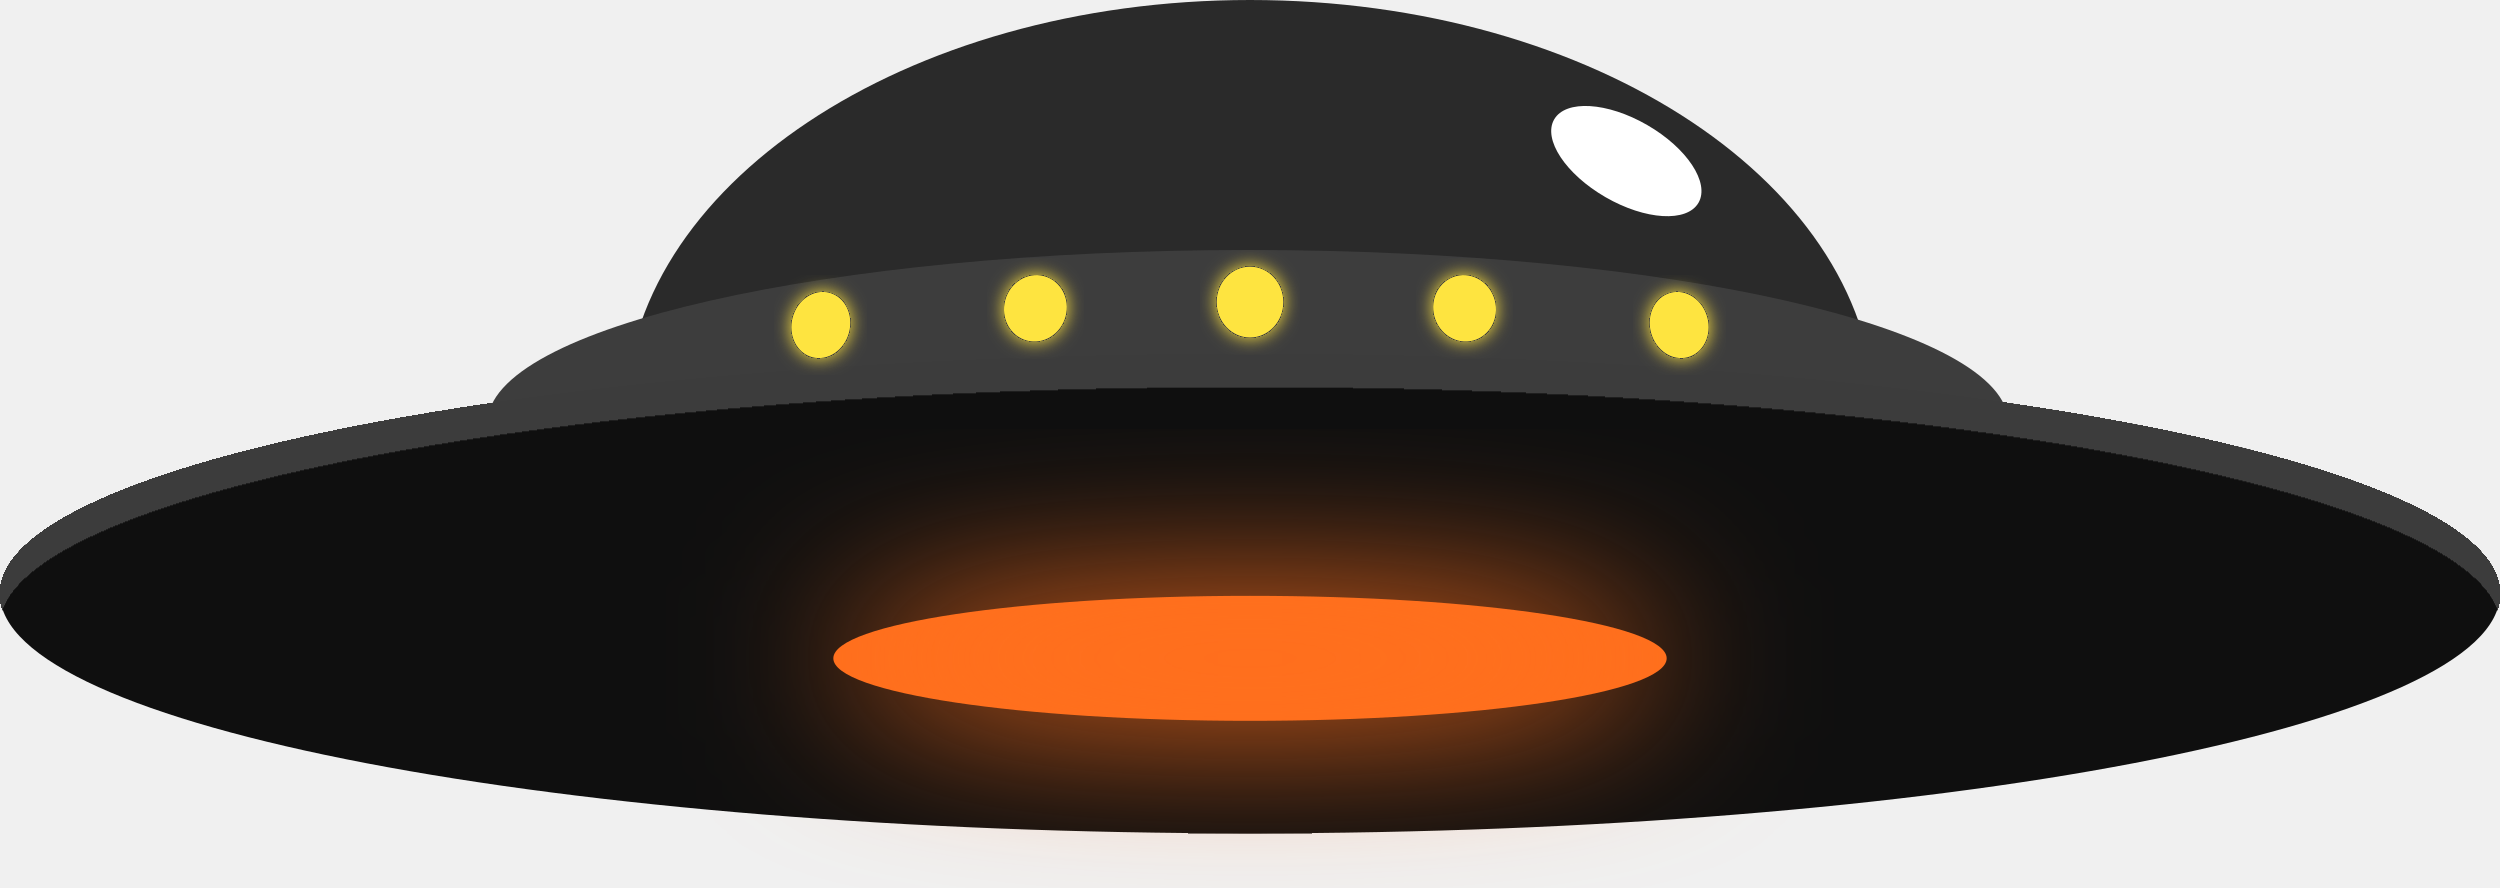
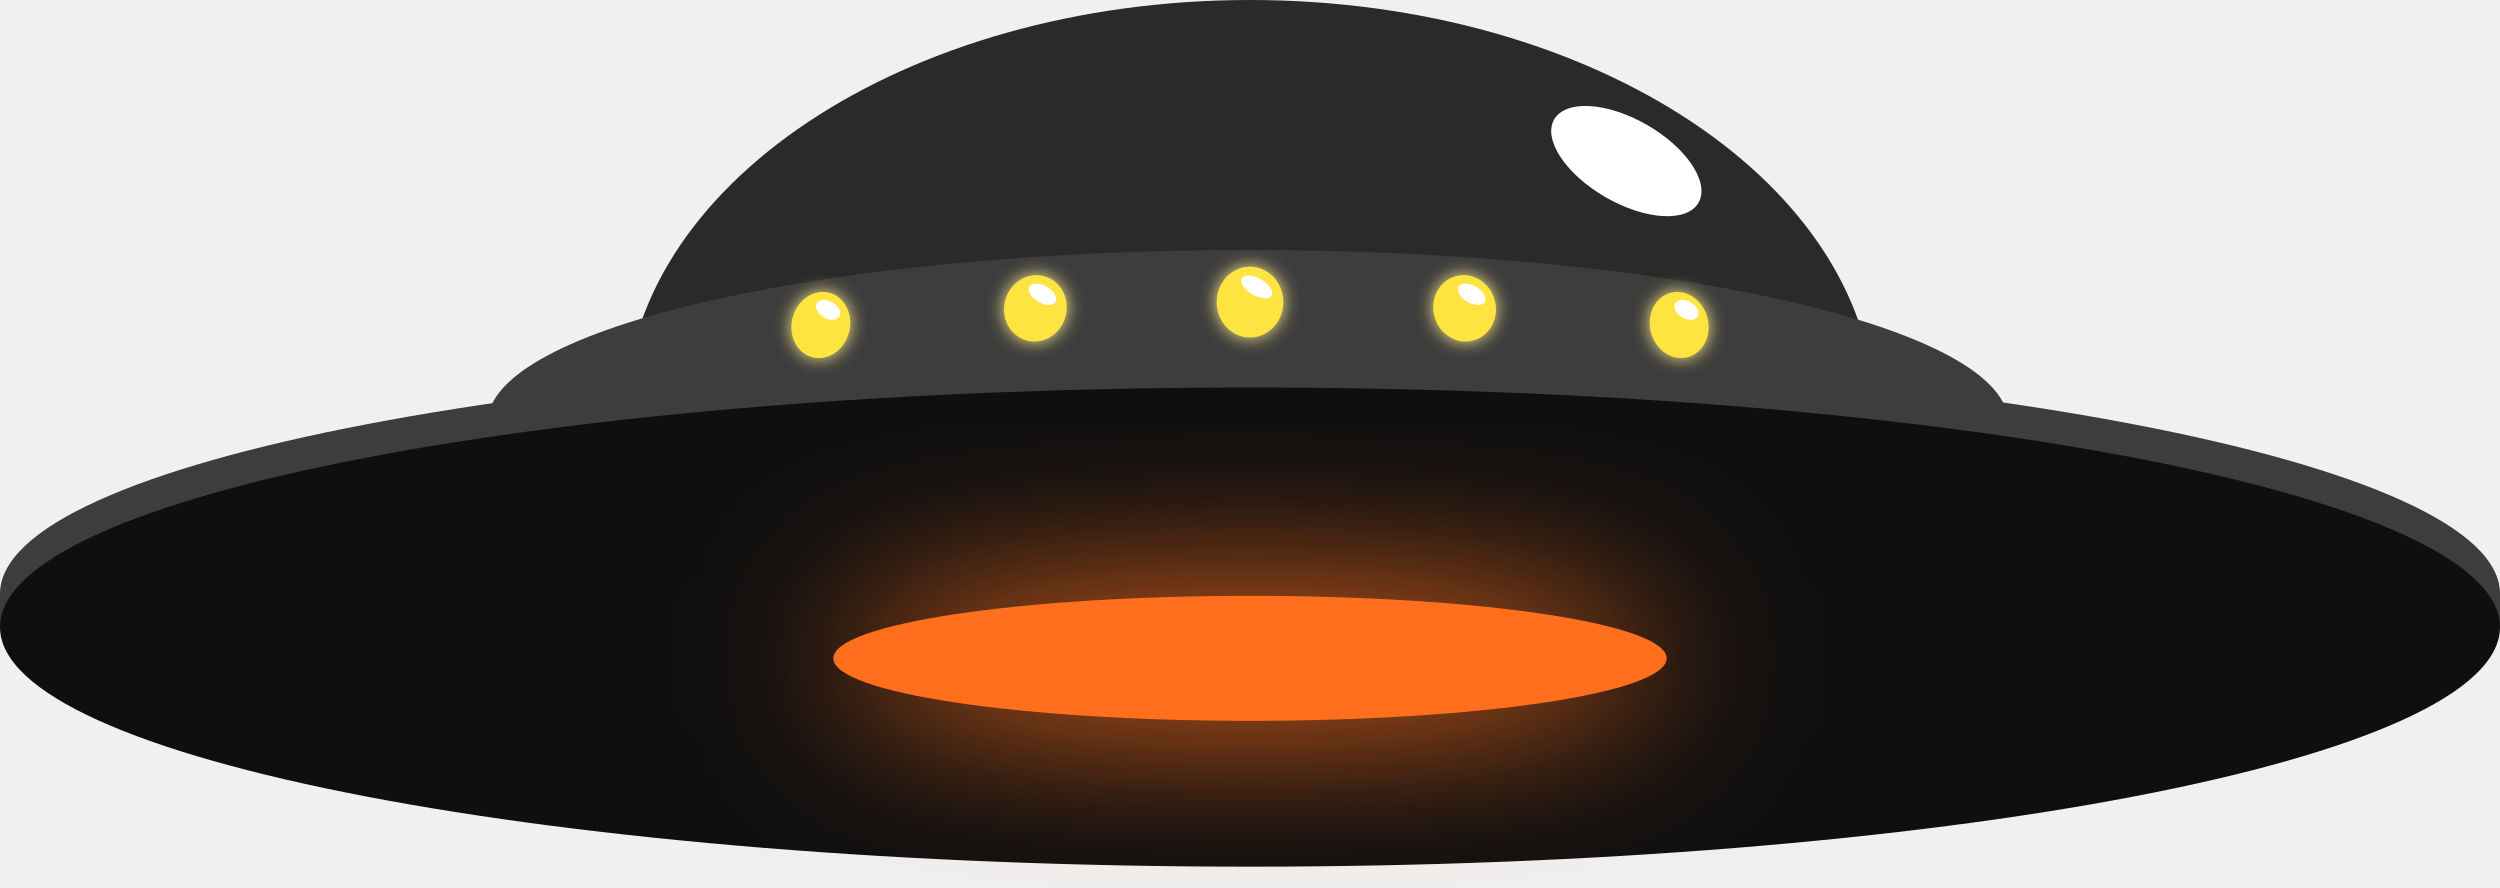
<svg xmlns="http://www.w3.org/2000/svg" width="600" height="213" viewBox="0 0 600 213" fill="none">
  <ellipse cx="300" cy="100" rx="150" ry="100" fill="#2A2A2A" />
  <ellipse cx="299.5" cy="101.5" rx="182.5" ry="41.5" fill="#3D3D3D" />
-   <g filter="url(#filter0_i_7_48)">
-     <ellipse cx="300" cy="142.5" rx="300" ry="57.5" fill="#0F0F0F" />
-   </g>
+   <ellipse cx="300" cy="142.5" rx="300" ry="57.5" fill="#3D3D3D" />
+   <path d="M0 150.467V142.5H600V150.467H0Z" fill="#3D3D3D" />
+   <ellipse cx="300" cy="150.5" rx="300" ry="57.5" fill="#0F0F0F" />
  <ellipse cx="300" cy="158" rx="100" ry="15" fill="#FF6F1D" />
-   <g filter="url(#filter1_f_7_48)">
+   <g filter="url(#filter0_f_45_10)">
    <ellipse cx="300" cy="158" rx="100" ry="15" fill="#FF6F1D" />
  </g>
-   <g filter="url(#filter2_d_7_48)">
-     <ellipse cx="300" cy="72.5" rx="8" ry="8.5" fill="#FEE440" />
+   <g filter="url(#filter1_f_45_10)">
+     <ellipse cx="300" cy="72.5" rx="8" ry="8.5" fill="#FFEF8B" />
  </g>
-   <g filter="url(#filter3_d_7_48)">
-     <ellipse cx="248.5" cy="74" rx="7.5" ry="8" transform="rotate(15 248.5 74)" fill="#FEE440" />
+   <g filter="url(#filter2_f_45_10)">
+     <ellipse cx="248.5" cy="74" rx="7.5" ry="8" transform="rotate(15 248.5 74)" fill="#FFEF8B" />
  </g>
-   <g filter="url(#filter4_d_7_48)">
-     <ellipse cx="197" cy="78" rx="7" ry="8" transform="rotate(15 197 78)" fill="#FEE440" />
+   <g filter="url(#filter3_f_45_10)">
+     <ellipse cx="197" cy="78" rx="7" ry="8" transform="rotate(15 197 78)" fill="#FFEF8B" />
  </g>
-   <g filter="url(#filter5_d_7_48)">
-     <ellipse cx="351.5" cy="74" rx="7.5" ry="8" transform="rotate(-15 351.5 74)" fill="#FEE440" />
+   <g filter="url(#filter4_f_45_10)">
+     <ellipse cx="351.5" cy="74" rx="7.5" ry="8" transform="rotate(-15 351.5 74)" fill="#FFEF8B" />
  </g>
-   <g filter="url(#filter6_d_7_48)">
-     <ellipse cx="403" cy="78" rx="7" ry="8" transform="rotate(-15 403 78)" fill="#FEE440" />
+   <g filter="url(#filter5_f_45_10)">
+     <ellipse cx="403" cy="78" rx="7" ry="8" transform="rotate(-15 403 78)" fill="#FFEF8B" />
  </g>
+   <ellipse cx="300" cy="72.5" rx="8" ry="8.5" fill="#FEE440" />
+   <ellipse cx="248.5" cy="74" rx="7.5" ry="8" transform="rotate(15 248.5 74)" fill="#FEE440" />
+   <ellipse cx="197" cy="78" rx="7" ry="8" transform="rotate(15 197 78)" fill="#FEE440" />
+   <ellipse cx="351.5" cy="74" rx="7.5" ry="8" transform="rotate(-15 351.5 74)" fill="#FEE440" />
+   <ellipse cx="403" cy="78" rx="7" ry="8" transform="rotate(-15 403 78)" fill="#FEE440" />
  <ellipse cx="390.32" cy="38.66" rx="20" ry="10" transform="rotate(30 390.32 38.6603)" fill="white" />
+   <ellipse cx="301.627" cy="68.868" rx="4.146" ry="2.073" transform="rotate(30 301.627 68.8684)" fill="white" />
+   <ellipse cx="353.193" cy="70.618" rx="3.645" ry="2.073" transform="rotate(30 353.193 70.6178)" fill="white" />
+   <ellipse cx="404.761" cy="74.37" rx="3.145" ry="2.075" transform="rotate(30 404.761 74.3695)" fill="white" />
+   <ellipse cx="198.761" cy="74.37" rx="3.145" ry="2.075" transform="rotate(30 198.761 74.3695)" fill="white" />
+   <ellipse cx="250.193" cy="70.618" rx="3.645" ry="2.073" transform="rotate(30 250.193 70.6178)" fill="white" />
  <defs>
-     <filter id="filter0_i_7_48" x="0" y="85" width="600" height="115" filterUnits="userSpaceOnUse" color-interpolation-filters="sRGB">
+     <filter id="filter0_f_45_10" x="160" y="103" width="280" height="110" filterUnits="userSpaceOnUse" color-interpolation-filters="sRGB">
      <feFlood flood-opacity="0" result="BackgroundImageFix" />
      <feBlend mode="normal" in="SourceGraphic" in2="BackgroundImageFix" result="shape" />
-       <feColorMatrix in="SourceAlpha" type="matrix" values="0 0 0 0 0 0 0 0 0 0 0 0 0 0 0 0 0 0 127 0" result="hardAlpha" />
-       <feOffset dy="8" />
-       <feComposite in2="hardAlpha" operator="arithmetic" k2="-1" k3="1" />
-       <feColorMatrix type="matrix" values="0 0 0 0 0.237 0 0 0 0 0.237 0 0 0 0 0.237 0 0 0 1 0" />
-       <feBlend mode="normal" in2="shape" result="effect1_innerShadow_7_48" />
+       <feGaussianBlur stdDeviation="20" result="effect1_foregroundBlur_45_10" />
    </filter>
-     <filter id="filter1_f_7_48" x="160" y="103" width="280" height="110" filterUnits="userSpaceOnUse" color-interpolation-filters="sRGB">
+     <filter id="filter1_f_45_10" x="288" y="60" width="24" height="25" filterUnits="userSpaceOnUse" color-interpolation-filters="sRGB">
      <feFlood flood-opacity="0" result="BackgroundImageFix" />
      <feBlend mode="normal" in="SourceGraphic" in2="BackgroundImageFix" result="shape" />
-       <feGaussianBlur stdDeviation="20" result="effect1_foregroundBlur_7_48" />
+       <feGaussianBlur stdDeviation="2" result="effect1_foregroundBlur_45_10" />
    </filter>
-     <filter id="filter2_d_7_48" x="288" y="60" width="24" height="25" filterUnits="userSpaceOnUse" color-interpolation-filters="sRGB">
+     <filter id="filter2_f_45_10" x="236.964" y="62.031" width="23.073" height="23.939" filterUnits="userSpaceOnUse" color-interpolation-filters="sRGB">
      <feFlood flood-opacity="0" result="BackgroundImageFix" />
-       <feColorMatrix in="SourceAlpha" type="matrix" values="0 0 0 0 0 0 0 0 0 0 0 0 0 0 0 0 0 0 127 0" result="hardAlpha" />
-       <feOffset />
-       <feGaussianBlur stdDeviation="2" />
-       <feComposite in2="hardAlpha" operator="out" />
-       <feColorMatrix type="matrix" values="0 0 0 0 0.996 0 0 0 0 0.894 0 0 0 0 0.251 0 0 0 1 0" />
-       <feBlend mode="normal" in2="BackgroundImageFix" result="effect1_dropShadow_7_48" />
-       <feBlend mode="normal" in="SourceGraphic" in2="effect1_dropShadow_7_48" result="shape" />
+       <feBlend mode="normal" in="SourceGraphic" in2="BackgroundImageFix" result="shape" />
+       <feGaussianBlur stdDeviation="2" result="effect1_foregroundBlur_45_10" />
    </filter>
-     <filter id="filter3_d_7_48" x="236.964" y="62.031" width="23.073" height="23.939" filterUnits="userSpaceOnUse" color-interpolation-filters="sRGB">
+     <filter id="filter3_f_45_10" x="185.927" y="66.061" width="22.146" height="23.877" filterUnits="userSpaceOnUse" color-interpolation-filters="sRGB">
      <feFlood flood-opacity="0" result="BackgroundImageFix" />
-       <feColorMatrix in="SourceAlpha" type="matrix" values="0 0 0 0 0 0 0 0 0 0 0 0 0 0 0 0 0 0 127 0" result="hardAlpha" />
-       <feOffset />
-       <feGaussianBlur stdDeviation="2" />
-       <feComposite in2="hardAlpha" operator="out" />
-       <feColorMatrix type="matrix" values="0 0 0 0 0.996 0 0 0 0 0.894 0 0 0 0 0.251 0 0 0 1 0" />
-       <feBlend mode="normal" in2="BackgroundImageFix" result="effect1_dropShadow_7_48" />
-       <feBlend mode="normal" in="SourceGraphic" in2="effect1_dropShadow_7_48" result="shape" />
+       <feBlend mode="normal" in="SourceGraphic" in2="BackgroundImageFix" result="shape" />
+       <feGaussianBlur stdDeviation="2" result="effect1_foregroundBlur_45_10" />
    </filter>
-     <filter id="filter4_d_7_48" x="185.927" y="66.061" width="22.146" height="23.878" filterUnits="userSpaceOnUse" color-interpolation-filters="sRGB">
+     <filter id="filter4_f_45_10" x="339.964" y="62.031" width="23.073" height="23.939" filterUnits="userSpaceOnUse" color-interpolation-filters="sRGB">
      <feFlood flood-opacity="0" result="BackgroundImageFix" />
-       <feColorMatrix in="SourceAlpha" type="matrix" values="0 0 0 0 0 0 0 0 0 0 0 0 0 0 0 0 0 0 127 0" result="hardAlpha" />
-       <feOffset />
-       <feGaussianBlur stdDeviation="2" />
-       <feComposite in2="hardAlpha" operator="out" />
-       <feColorMatrix type="matrix" values="0 0 0 0 0.996 0 0 0 0 0.894 0 0 0 0 0.251 0 0 0 1 0" />
-       <feBlend mode="normal" in2="BackgroundImageFix" result="effect1_dropShadow_7_48" />
-       <feBlend mode="normal" in="SourceGraphic" in2="effect1_dropShadow_7_48" result="shape" />
+       <feBlend mode="normal" in="SourceGraphic" in2="BackgroundImageFix" result="shape" />
+       <feGaussianBlur stdDeviation="2" result="effect1_foregroundBlur_45_10" />
    </filter>
-     <filter id="filter5_d_7_48" x="339.964" y="62.031" width="23.073" height="23.939" filterUnits="userSpaceOnUse" color-interpolation-filters="sRGB">
+     <filter id="filter5_f_45_10" x="391.927" y="66.061" width="22.146" height="23.877" filterUnits="userSpaceOnUse" color-interpolation-filters="sRGB">
      <feFlood flood-opacity="0" result="BackgroundImageFix" />
-       <feColorMatrix in="SourceAlpha" type="matrix" values="0 0 0 0 0 0 0 0 0 0 0 0 0 0 0 0 0 0 127 0" result="hardAlpha" />
-       <feOffset />
-       <feGaussianBlur stdDeviation="2" />
-       <feComposite in2="hardAlpha" operator="out" />
-       <feColorMatrix type="matrix" values="0 0 0 0 0.996 0 0 0 0 0.894 0 0 0 0 0.251 0 0 0 1 0" />
-       <feBlend mode="normal" in2="BackgroundImageFix" result="effect1_dropShadow_7_48" />
-       <feBlend mode="normal" in="SourceGraphic" in2="effect1_dropShadow_7_48" result="shape" />
-     </filter>
-     <filter id="filter6_d_7_48" x="391.927" y="66.061" width="22.146" height="23.878" filterUnits="userSpaceOnUse" color-interpolation-filters="sRGB">
-       <feFlood flood-opacity="0" result="BackgroundImageFix" />
-       <feColorMatrix in="SourceAlpha" type="matrix" values="0 0 0 0 0 0 0 0 0 0 0 0 0 0 0 0 0 0 127 0" result="hardAlpha" />
-       <feOffset />
-       <feGaussianBlur stdDeviation="2" />
-       <feComposite in2="hardAlpha" operator="out" />
-       <feColorMatrix type="matrix" values="0 0 0 0 0.996 0 0 0 0 0.894 0 0 0 0 0.251 0 0 0 1 0" />
-       <feBlend mode="normal" in2="BackgroundImageFix" result="effect1_dropShadow_7_48" />
-       <feBlend mode="normal" in="SourceGraphic" in2="effect1_dropShadow_7_48" result="shape" />
+       <feBlend mode="normal" in="SourceGraphic" in2="BackgroundImageFix" result="shape" />
+       <feGaussianBlur stdDeviation="2" result="effect1_foregroundBlur_45_10" />
    </filter>
  </defs>
</svg>
